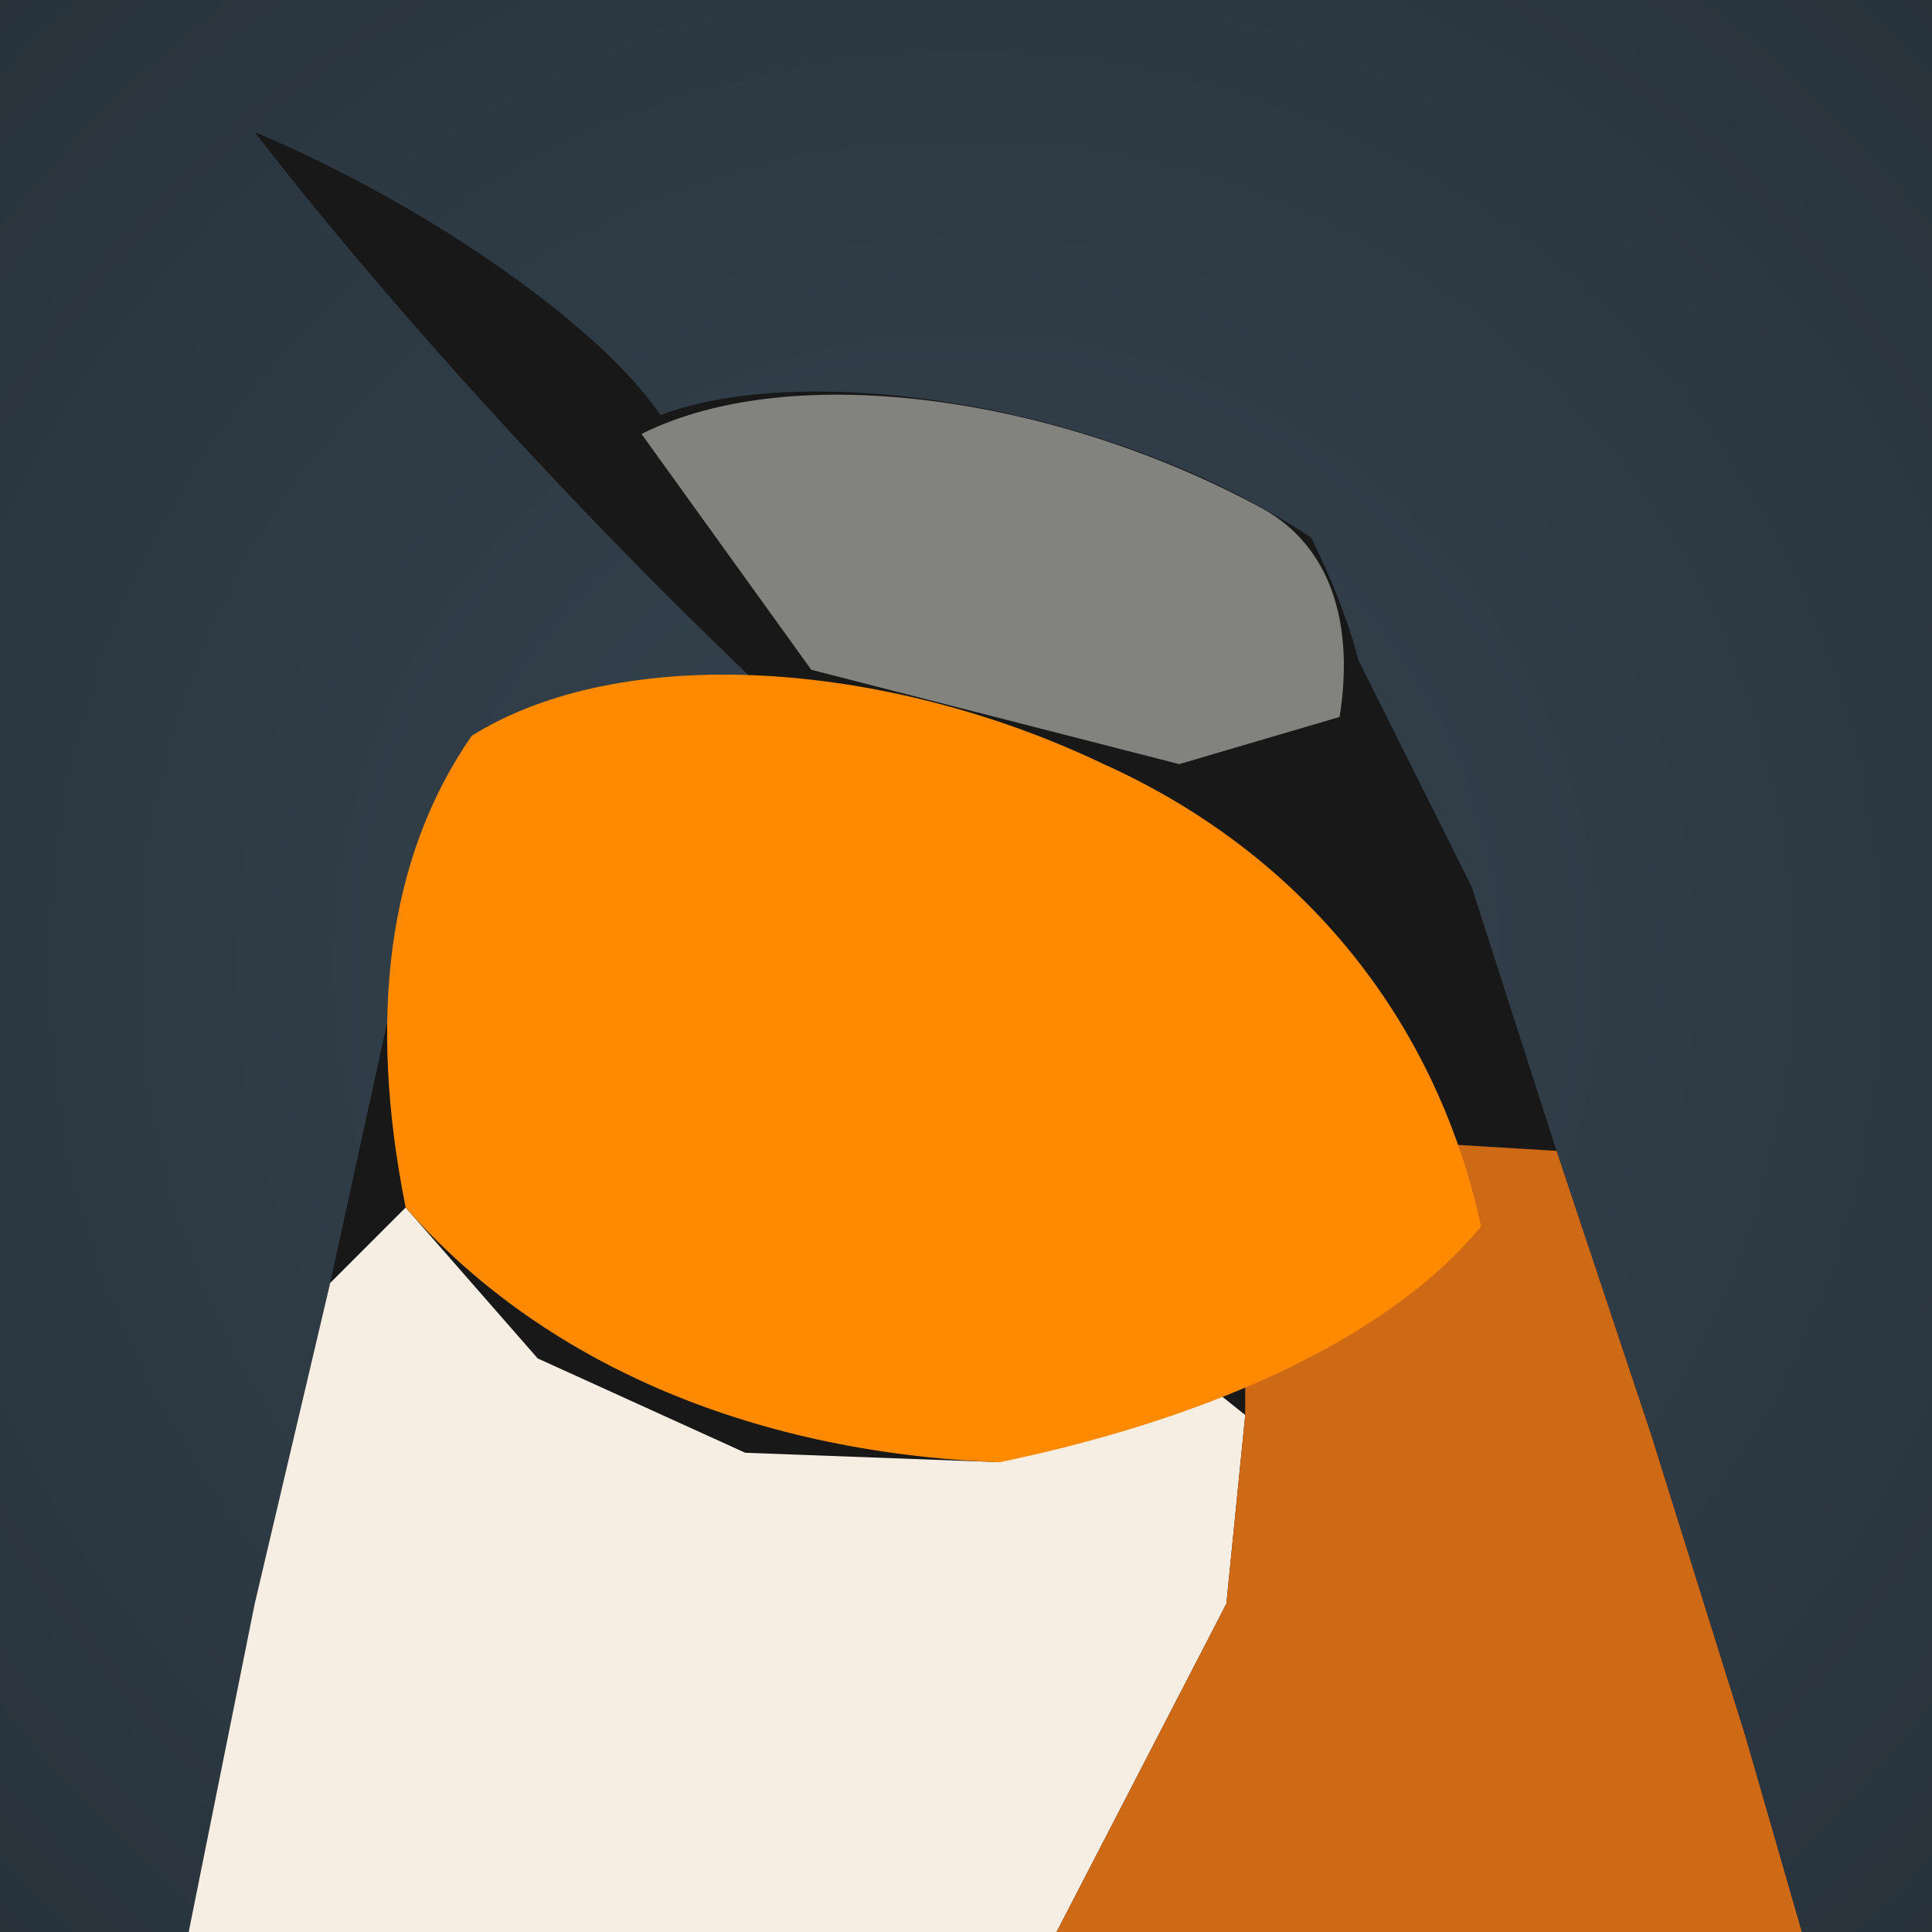
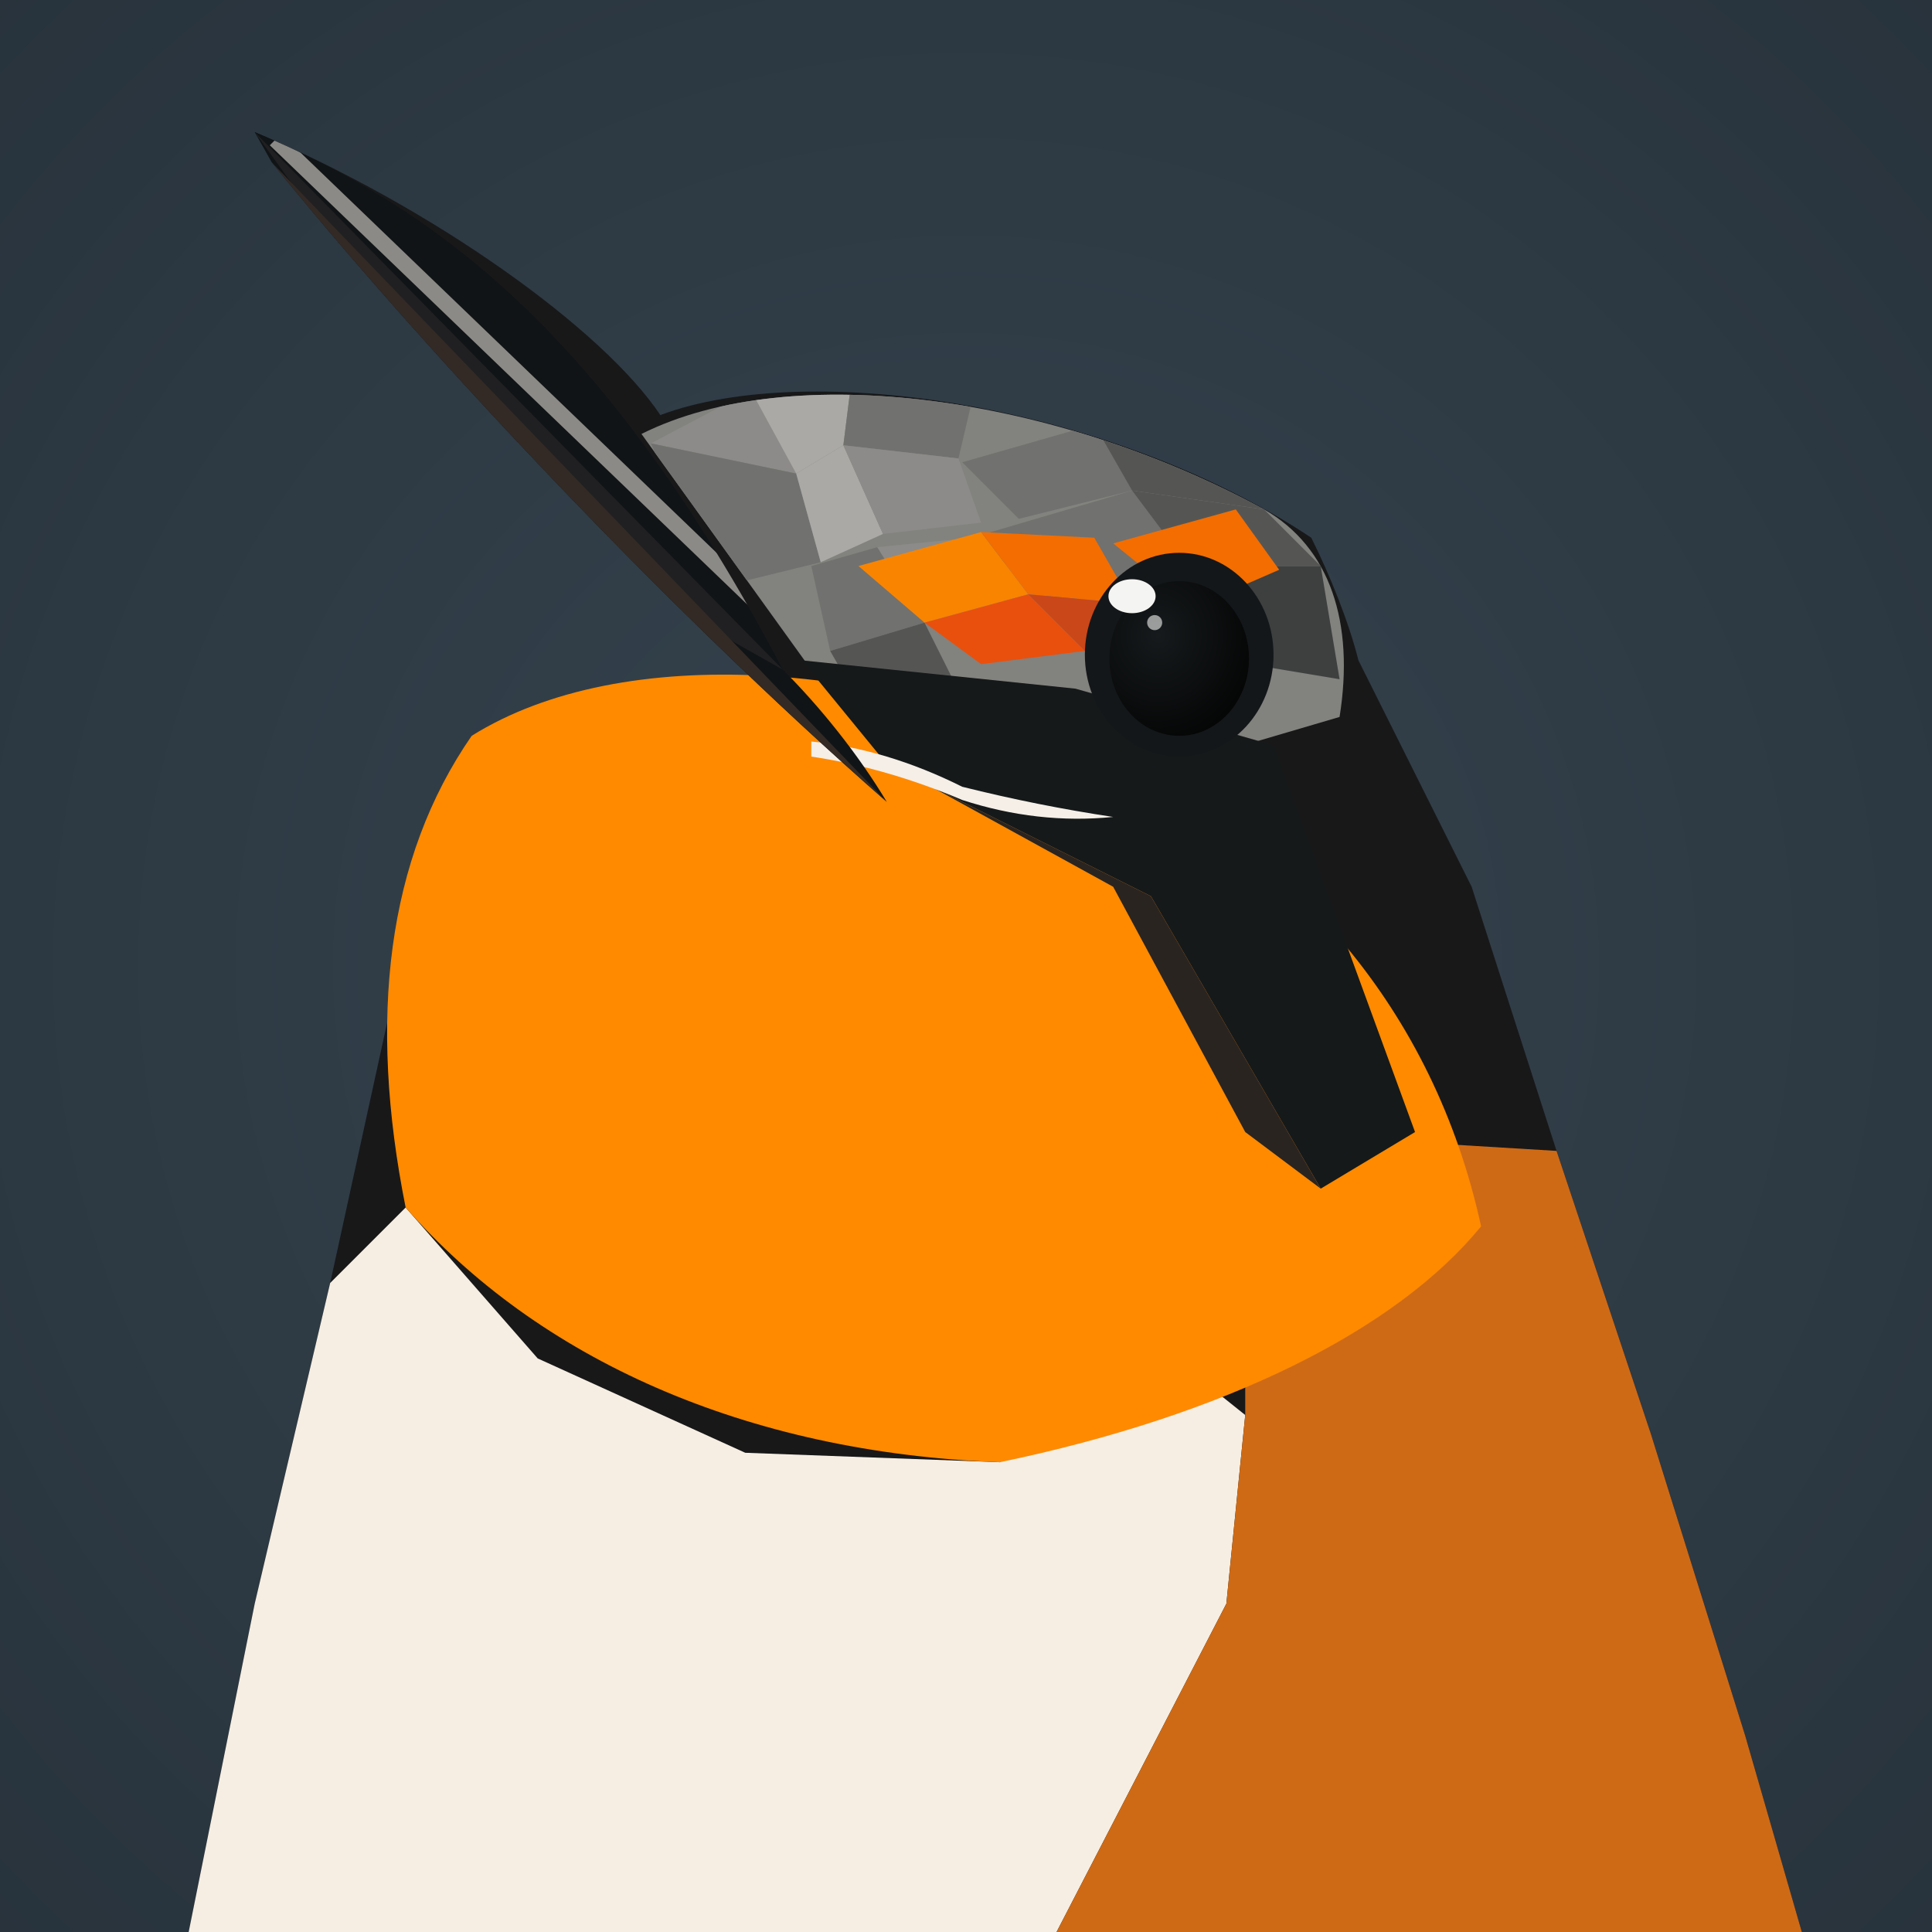
<svg xmlns="http://www.w3.org/2000/svg" viewBox="0 0 1024 1024" width="1024" height="1024">
  <defs>
    <radialGradient id="background-gradient" cx="50%" cy="50%" r="75%">
      <stop offset="0%" stop-color="#36444F" />
      <stop offset="100%" stop-color="#27323B" />
    </radialGradient>
+     <radialGradient id="eye-iris-gradient" cx="35%" cy="35%" r="70%">
+       <stop offset="0%" stop-color="#161A1C" />
+       <stop offset="100%" stop-color="#050606" />
+     </radialGradient>
+     <clipPath id="beak-clip">
+       <path d="M 135 70 C 230 110, 320 175, 415 355 C 435 375, 455 400, 470 425 C 350 320, 220 180, 144 86 Z" />
+     </clipPath>
+     <clipPath id="crown-clip">
+       <path d="M 340 230 C 420 190, 560 210, 670 270 C 705 290, 718 330, 710 380 L 625 405 L 430 355 Z" />
+     </clipPath>
    <clipPath id="preview-rounded-square">
      <rect x="0" y="0" width="1024" height="1024" rx="220" ry="220" />
    </clipPath>
  </defs>
  <g id="icon">
    <rect id="background" x="0" y="0" width="1024" height="1024" fill="url(#background-gradient)" />
    <g id="bird">
      <path id="bird-silhouette" d="M 135 70 C 230 110, 320 175, 350 220 C 430 190, 590 215, 695 285 C 705 305, 715 330, 720 350 L 780 470 L 825 610 L 875 760 L 925 920 L 955 1024 L 100 1024 L 135 850 L 175 680 L 210 520 L 250 390 C 320 380, 410 405, 470 425 C 350 320, 220 180, 135 70 Z" fill="#181819" />
      <polygon id="chest-base" points="610 710 530 775 395 770 285 720 215 640 175 680 135 850 100 1024 560 1024 650 850 660 750" fill="#F6EEE3" />
      <polygon id="side-body-base" points="660 600 825 610 875 760 925 920 955 1024 560 1024 650 850 660 750" fill="#CE6A16" />
      <path id="gorget-base" d="M 250 390 C 330 340, 470 350, 585 405 C 685 450, 760 535, 785 650 C 740 705, 650 750, 530 775 C 395 770, 285 720, 215 640 C 195 540, 205 455, 250 390 Z" fill="#FF8A00" />
-       <path id="crown-base" d="M 340 230 C 420 190, 560 210, 670 270 C 705 290, 718 330, 710 380 L 625 405 L 430 355 Z" fill="#82827E" />
+       <g id="head">
+         <path id="crown-base" d="M 340 230 C 420 190, 560 210, 670 270 C 705 290, 718 330, 710 380 L 625 405 L 430 355 Z" fill="#82827E" />
+         <g id="crown-facets" clip-path="url(#crown-clip)">
+           <polygon id="crown-facet-01" points="345 235 398 207 422 251" fill="#8C8B89" />
+           <polygon id="crown-facet-02" points="398 207 452 196 447 236 422 251" fill="#AAA9A6" />
+           <polygon id="crown-facet-03" points="452 196 516 209 508 243 447 236" fill="#71716F" />
+           <polygon id="crown-facet-04" points="345 235 422 251 435 298 378 312" fill="#71716F" />
+           <polygon id="crown-facet-05" points="422 251 447 236 468 283 435 298" fill="#AAA9A6" />
+           <polygon id="crown-facet-06" points="447 236 508 243 520 277 468 283" fill="#8C8B89" />
+           <polygon id="crown-facet-07" points="510 245 580 225 600 260 540 275" fill="#71716F" />
+           <polygon id="crown-facet-08" points="580 225 650 240 670 270 600 260" fill="#555654" />
+           <polygon id="crown-facet-09" points="430 300 465 290 490 330 440 345" fill="#71716F" />
+           <polygon id="crown-facet-10" points="465 290 515 285 535 325 490 330" fill="#8C8B89" />
+           <polygon id="crown-facet-11" points="515 285 600 260 630 300 560 320" fill="#71716F" />
+           <polygon id="crown-facet-12" points="630 300 700 300 710 360 650 350" fill="#3D403F" />
+           <polygon id="crown-facet-13" points="440 345 490 330 510 370 460 380" fill="#555654" />
+           <polygon id="crown-facet-14" points="600 260 670 270 700 300 630 300" fill="#555654" />
+         </g>
+         <g id="forehead">
+           <polygon id="forehead-01" points="455 300 520 282 545 315 490 330" fill="#F98400" />
+           <polygon id="forehead-02" points="520 282 580 285 600 320 545 315" fill="#F36D00" />
+           <polygon id="forehead-03" points="490 330 545 315 575 345 520 352" fill="#E9500D" />
+           <polygon id="forehead-04" points="545 315 600 320 625 350 575 345" fill="#C94719" />
+           <polygon id="forehead-05" points="590 288 655 270 678 302 632 322" fill="#F36D00" />
+         </g>
+         <polygon id="eye-stripe" points="425 350 570 365 675 395 750 600 700 630 610 475 470 405" fill="#15191A" />
+         <polygon id="eye-stripe-secondary" points="470 405 610 475 700 630 660 600 590 470 490 415" fill="#2A2421" />
+         <path id="cheek-separator" d="M 430 393 Q 470 397, 510 417 Q 550 427, 590 433 Q 550 437, 510 424 Q 470 407, 430 401 Z" fill="#F5EFE7" />
+         <g id="eye">
+           <ellipse id="eye-outer" cx="625" cy="347" rx="50" ry="54" fill="#141719" />
+           <ellipse id="eye-iris" cx="625" cy="349" rx="37" ry="41" fill="url(#eye-iris-gradient)" />
+           <ellipse id="eye-highlight-primary" cx="600" cy="316" rx="12.5" ry="9" fill="#F4F5F2" />
+           <ellipse id="eye-highlight-secondary" cx="612" cy="330" rx="4" ry="4" fill="#F4F5F2" opacity="0.6" />
+         </g>
+       </g>
+       <g id="beak" clip-path="url(#beak-clip)">
+         <path id="beak-main" d="M 135 70 C 230 110, 320 175, 415 355 C 435 375, 455 400, 470 425 C 350 320, 220 180, 144 86 Z" fill="#101416" />
+         <polygon id="beak-face-upper" points="135 70 415 355 300 290 200 160" fill="#202022" />
+         <polygon id="beak-face-lower" points="144 86 470 425 350 340 220 180" fill="#332A25" />
+         <polygon id="beak-highlight" points="149 71 411 323 405 329 143 77" fill="#C6C2BA" opacity="0.68" />
+       </g>
    </g>
  </g>
</svg>
